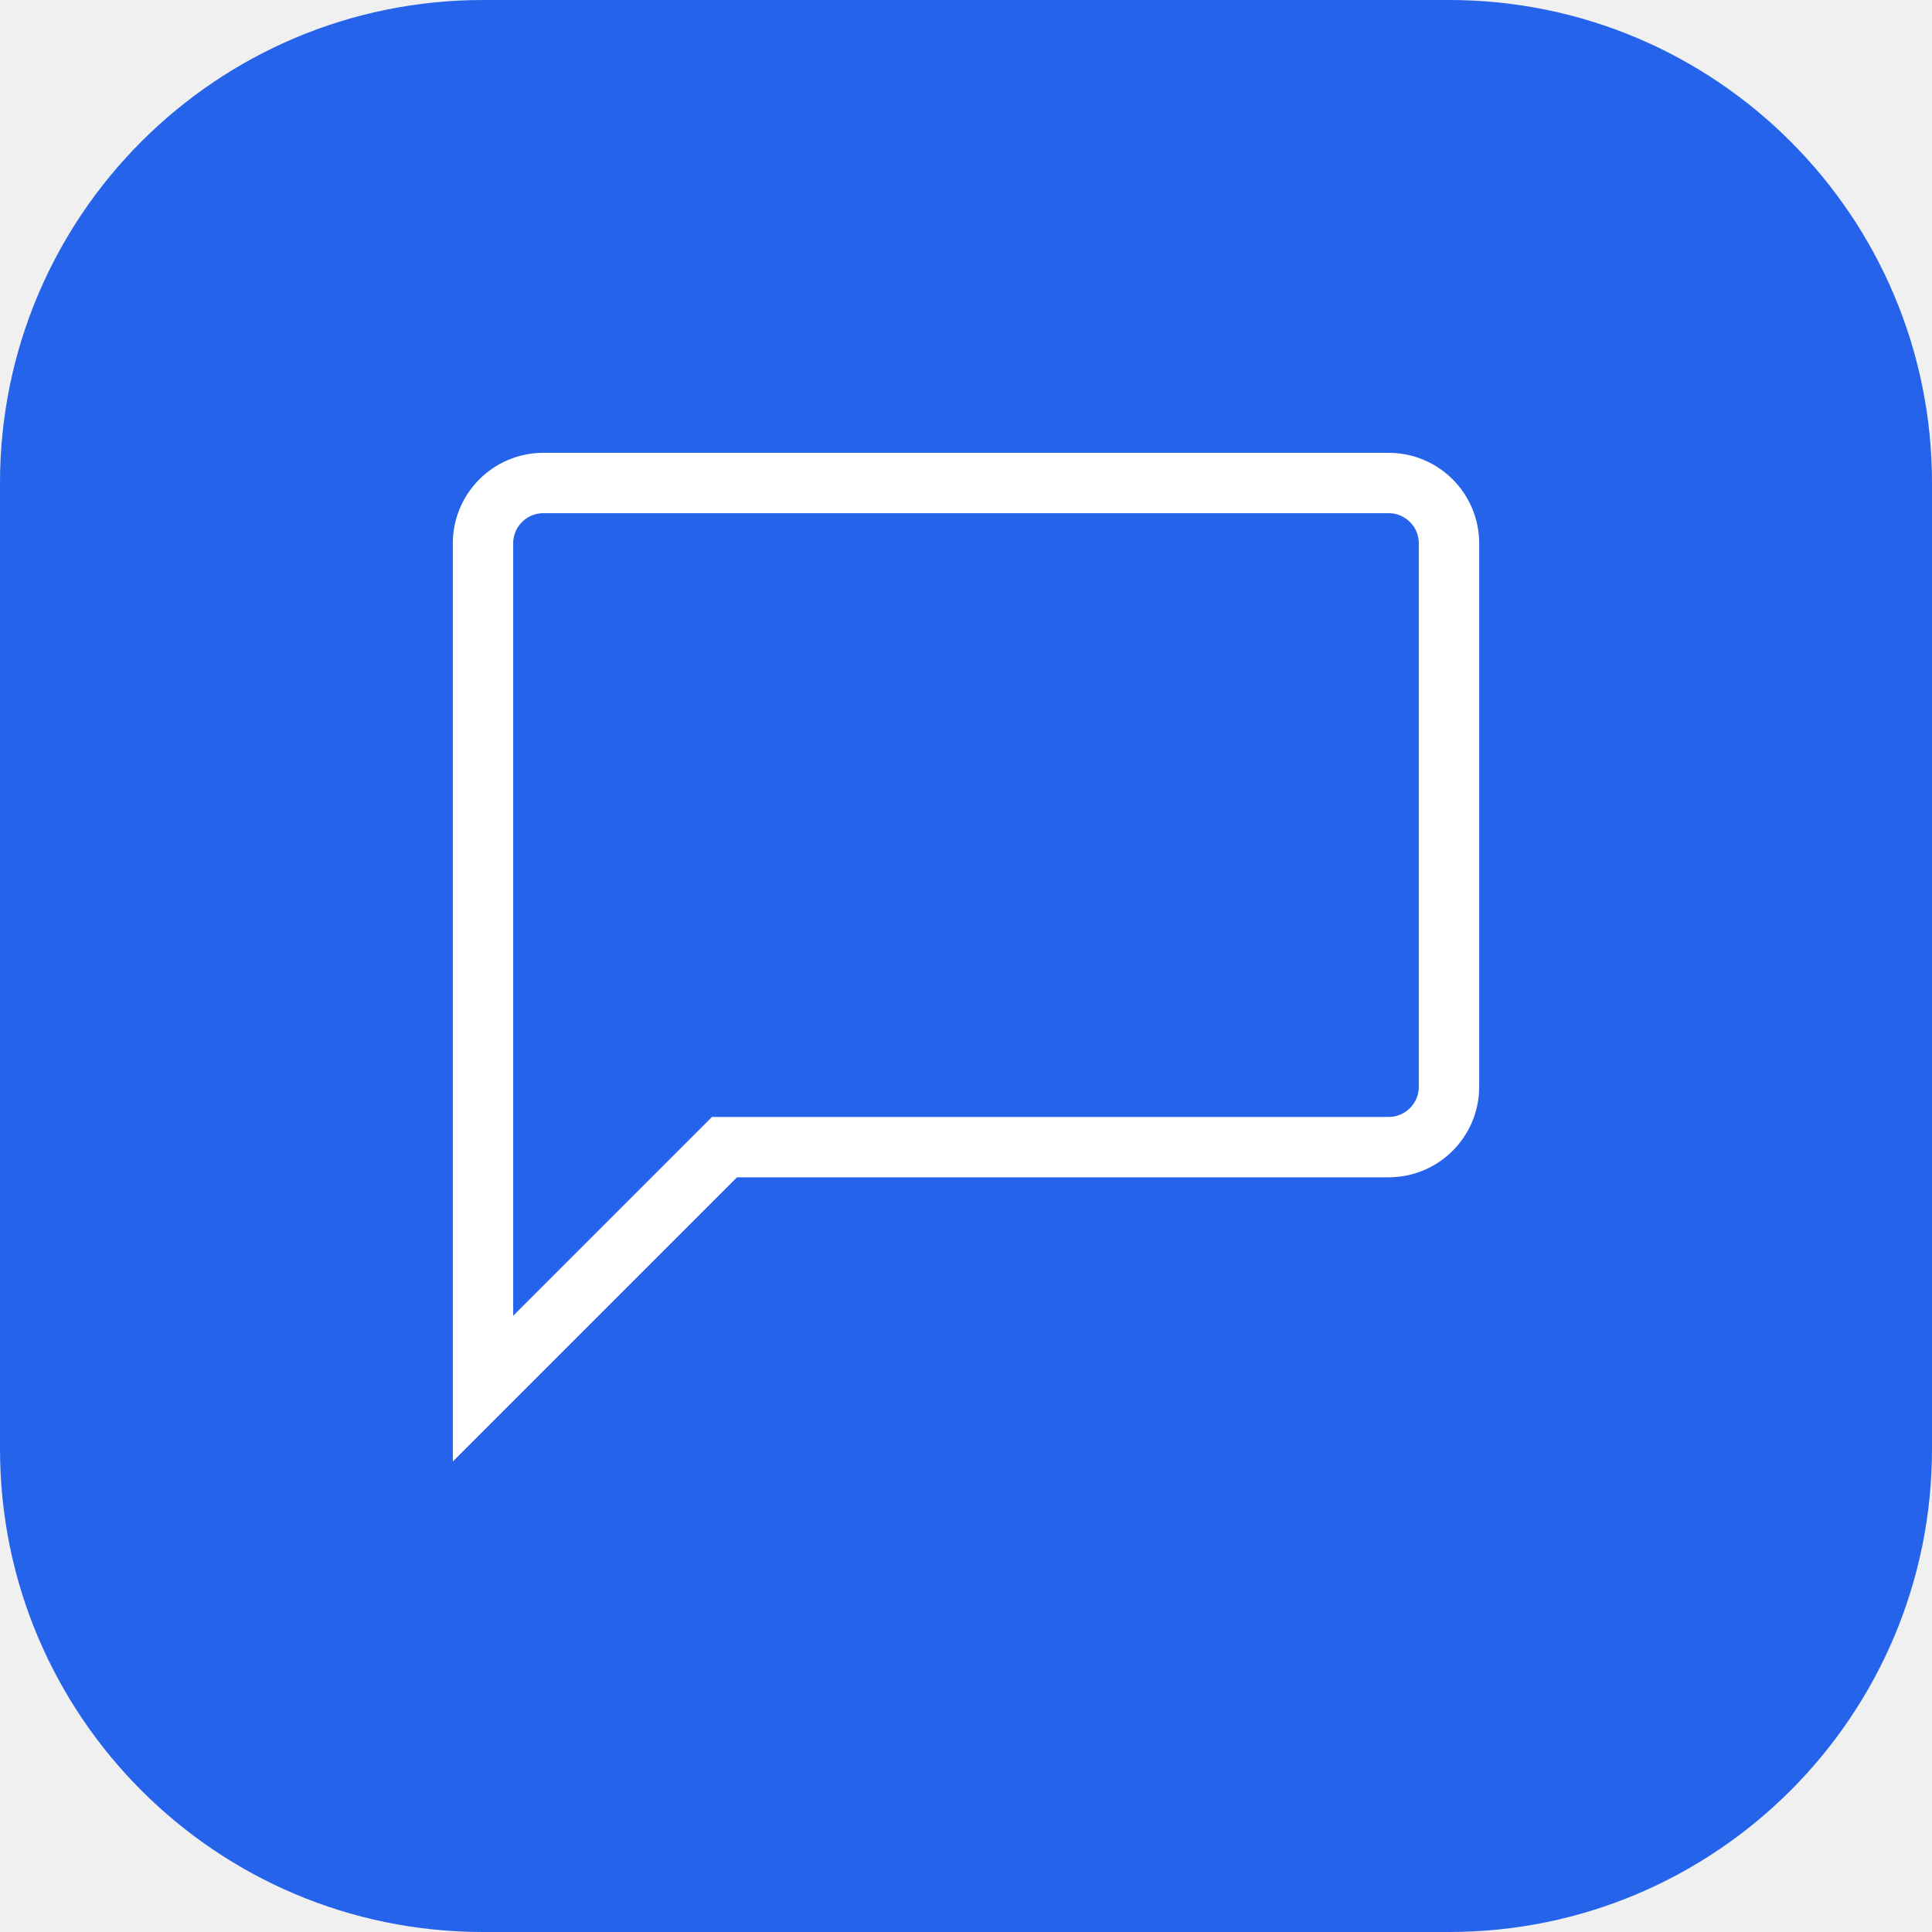
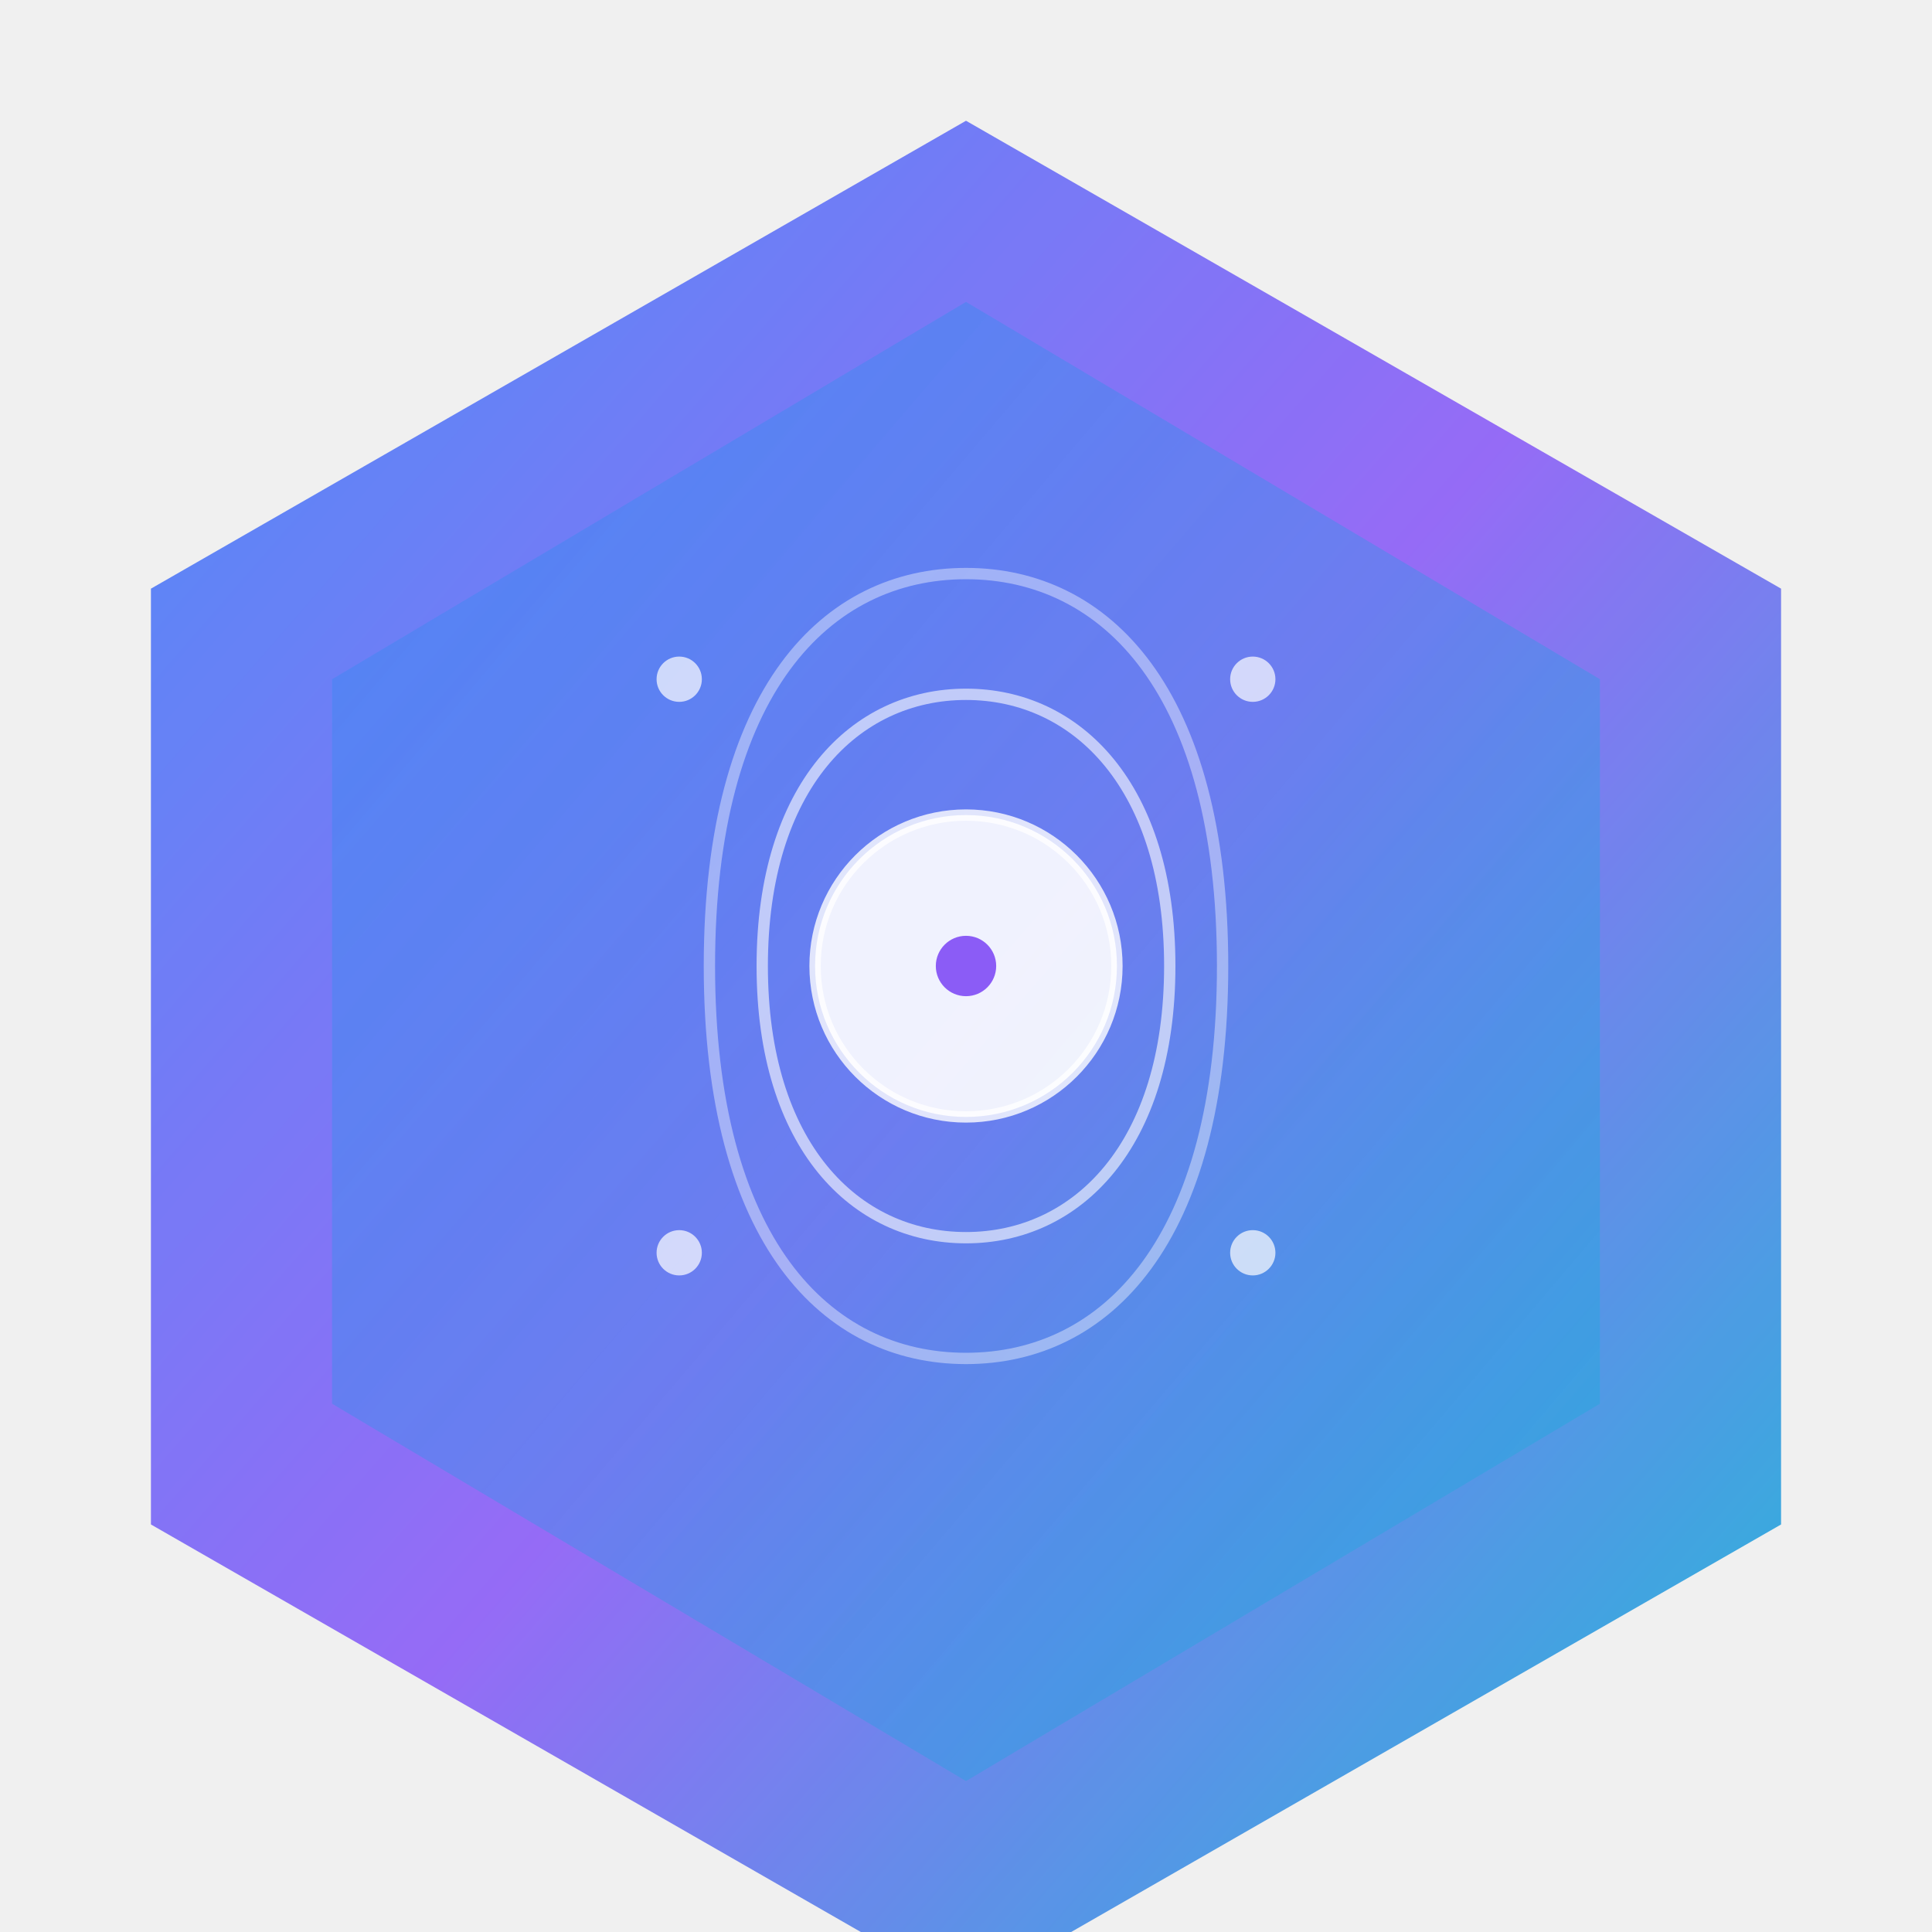
- <svg xmlns="http://www.w3.org/2000/svg" width="32" height="32" viewBox="0 0 32 32" fill="none">
-   <rect width="32" height="32" rx="8" fill="hsl(221.2 83.2% 53.3%)" />
-   <path d="M8 9C8 8.448 8.448 8 9 8H23C23.552 8 24 8.448 24 9V18C24 18.552 23.552 19 23 19H12L8 23V9Z" stroke="white" strokeWidth="2" strokeLinecap="round" strokeLinejoin="round" fill="none" />
+ <svg xmlns="http://www.w3.org/2000/svg" width="512" height="512" viewBox="0 0 512 512" fill="none">
+   <defs>
+     <linearGradient id="ai-gradient" x1="0%" y1="0%" x2="100%" y2="100%">
+       <stop offset="0%" stop-color="#3B82F6" />
+       <stop offset="50%" stop-color="#8B5CF6" />
+       <stop offset="100%" stop-color="#06B6D4" />
+     </linearGradient>
+     <linearGradient id="ai-gradient-light" x1="0%" y1="0%" x2="100%" y2="100%">
+       <stop offset="0%" stop-color="#3B82F6" stop-opacity="0.8" />
+       <stop offset="100%" stop-color="#06B6D4" stop-opacity="0.6" />
+     </linearGradient>
+   </defs>
+   <path d="M256 32L472 156V404L256 528L40 404V156L256 32Z" fill="url(#ai-gradient)" opacity="0.9" />
+   <path d="M256 80L424 180V372L256 472L88 372V180L256 80Z" fill="url(#ai-gradient-light)" opacity="0.5" />
+   <circle cx="256" cy="256" r="40" fill="white" opacity="0.9" />
+   <path d="M256 216C278.091 216 296 233.909 296 256C296 278.091 278.091 296 256 296C233.909 296 216 278.091 216 256C216 233.909 233.909 216 256 216Z" stroke="white" stroke-width="3" fill="none" opacity="0.8" />
+   <path d="M256 184C285.491 184 310 208.509 310 256C310 303.491 285.491 328 256 328C226.509 328 202 303.491 202 256C202 208.509 226.509 184 256 184Z" stroke="white" stroke-width="3" fill="none" opacity="0.6" />
+   <path d="M256 152C292.99 152 324 183.01 324 256C324 328.99 292.99 360 256 360C219.01 360 188 328.99 188 256C188 183.01 219.01 152 256 152Z" stroke="white" stroke-width="3" fill="none" opacity="0.4" />
+   <circle cx="256" cy="256" r="8" fill="#8B5CF6" />
+   <circle cx="180" cy="180" r="6" fill="white" opacity="0.7" />
+   <circle cx="332" cy="180" r="6" fill="white" opacity="0.7" />
+   <circle cx="180" cy="332" r="6" fill="white" opacity="0.7" />
+   <circle cx="332" cy="332" r="6" fill="white" opacity="0.7" />
</svg>
